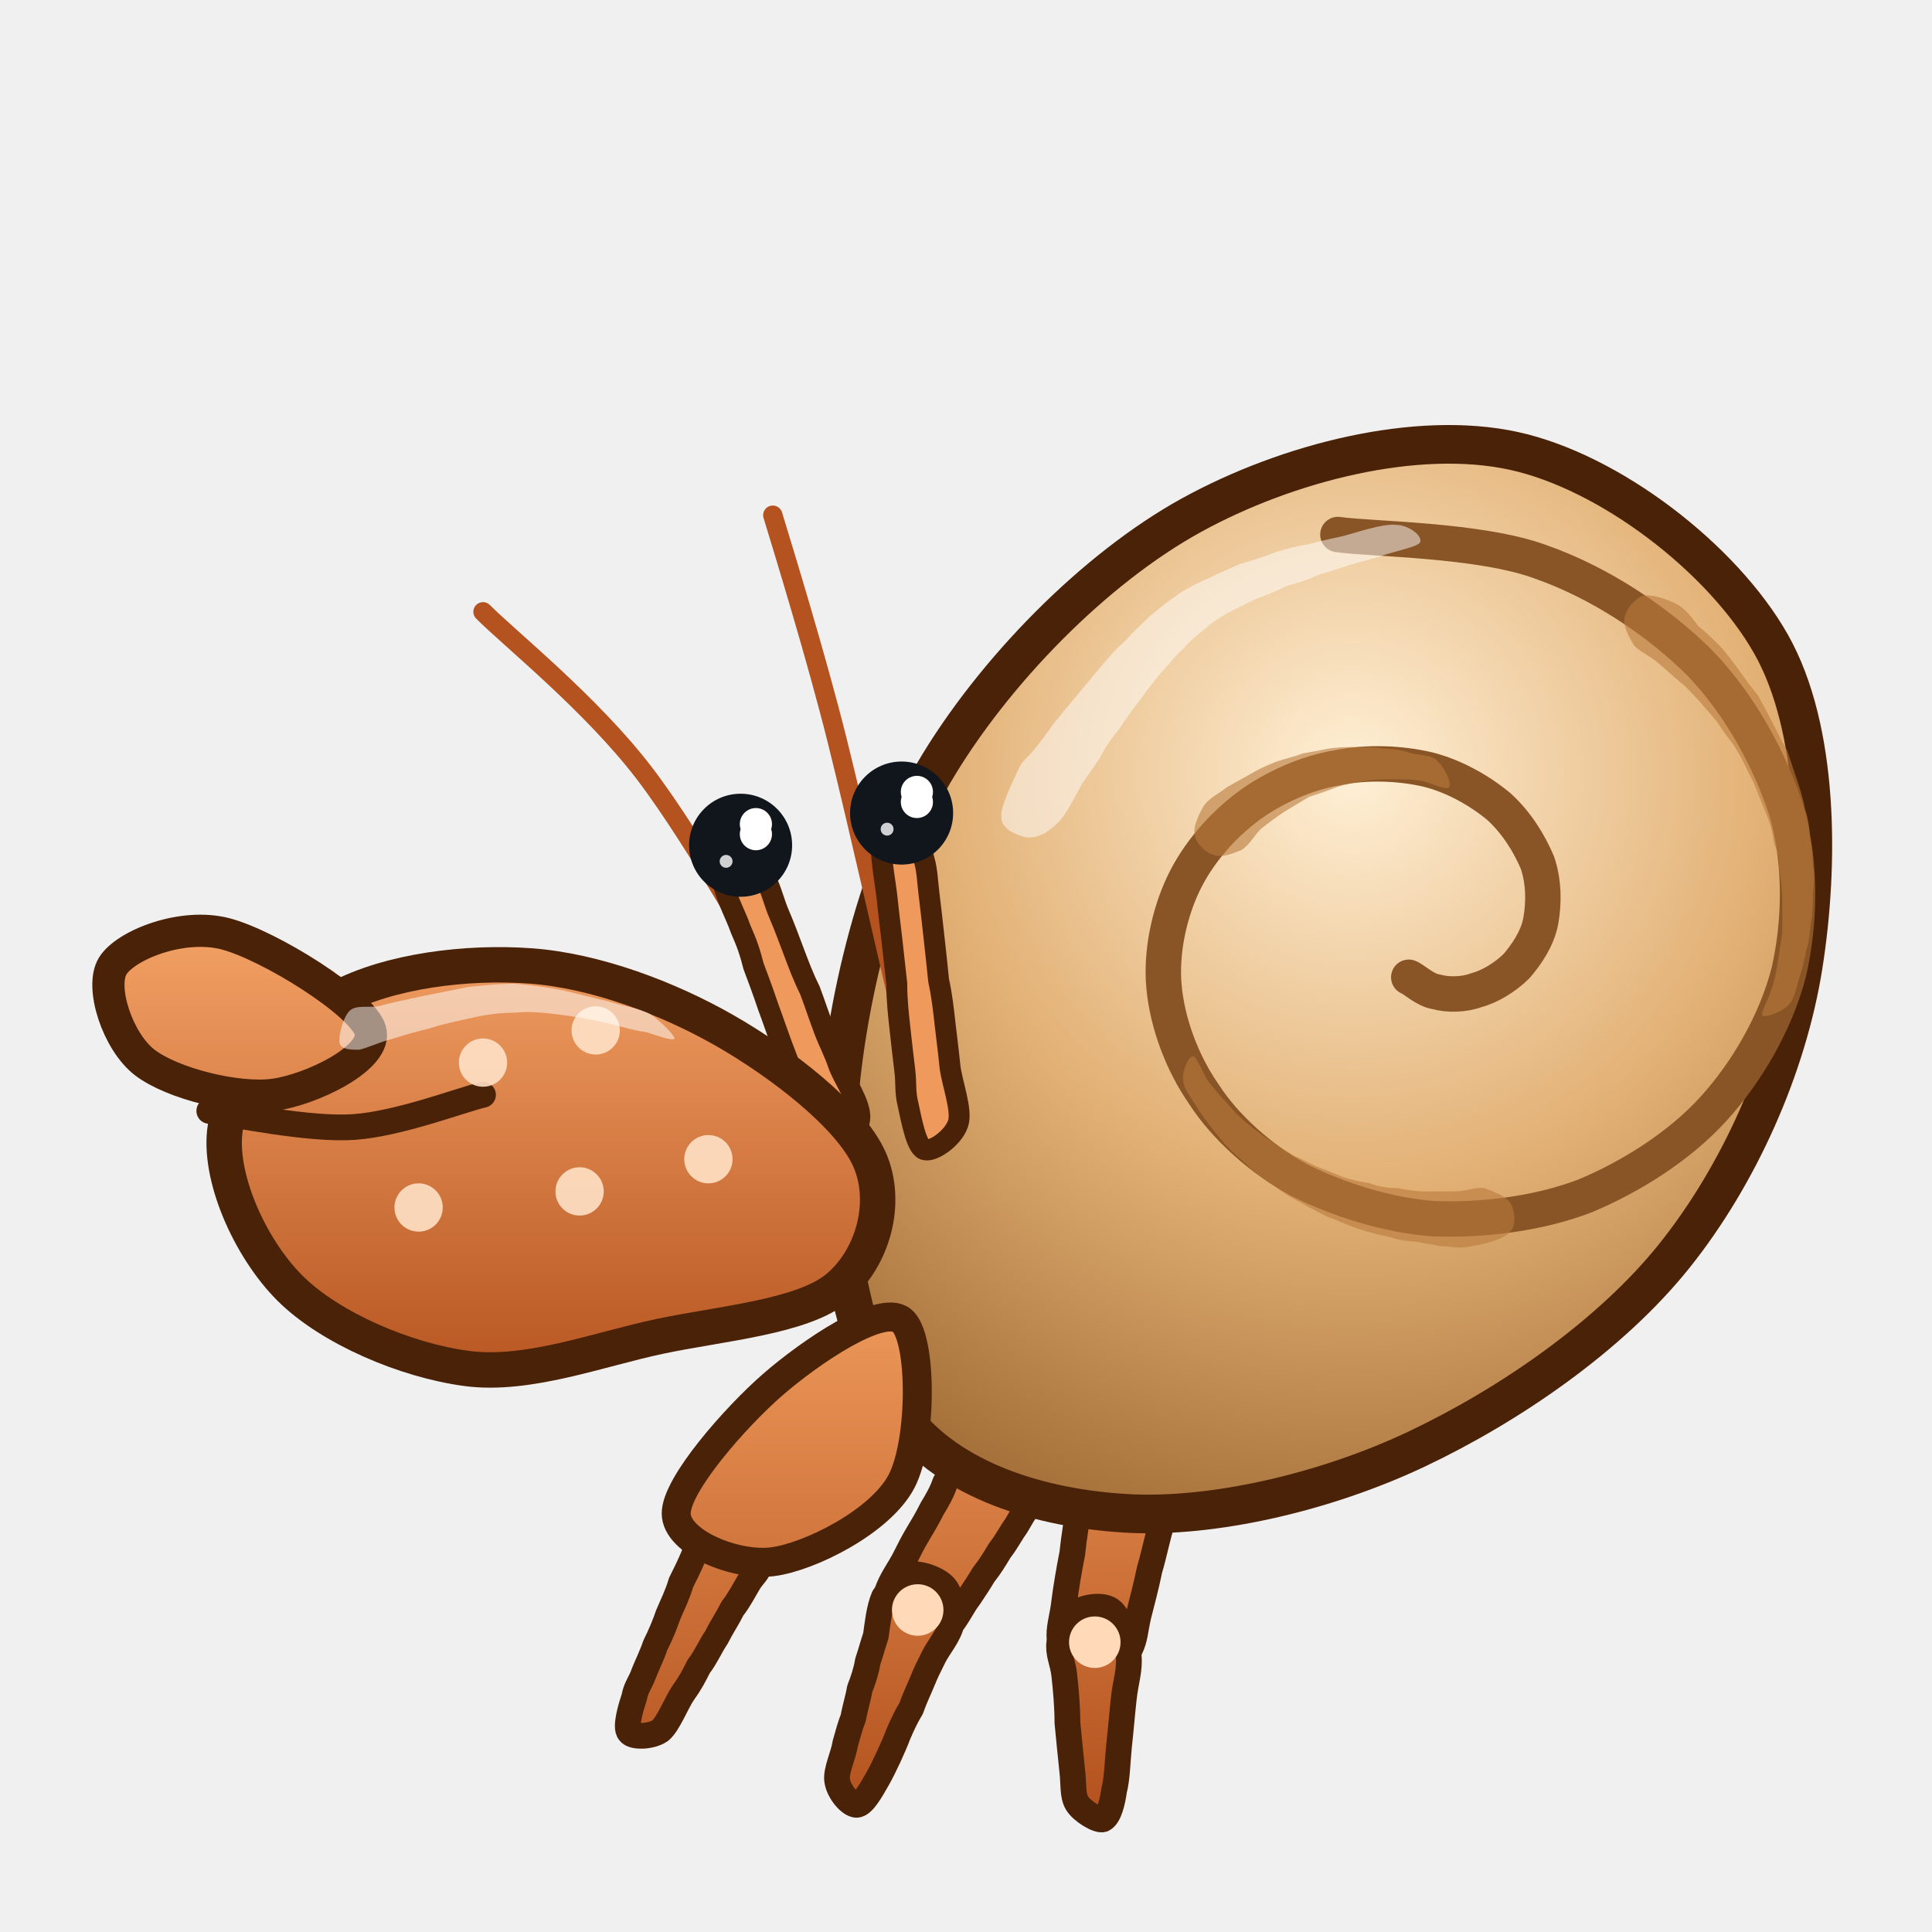
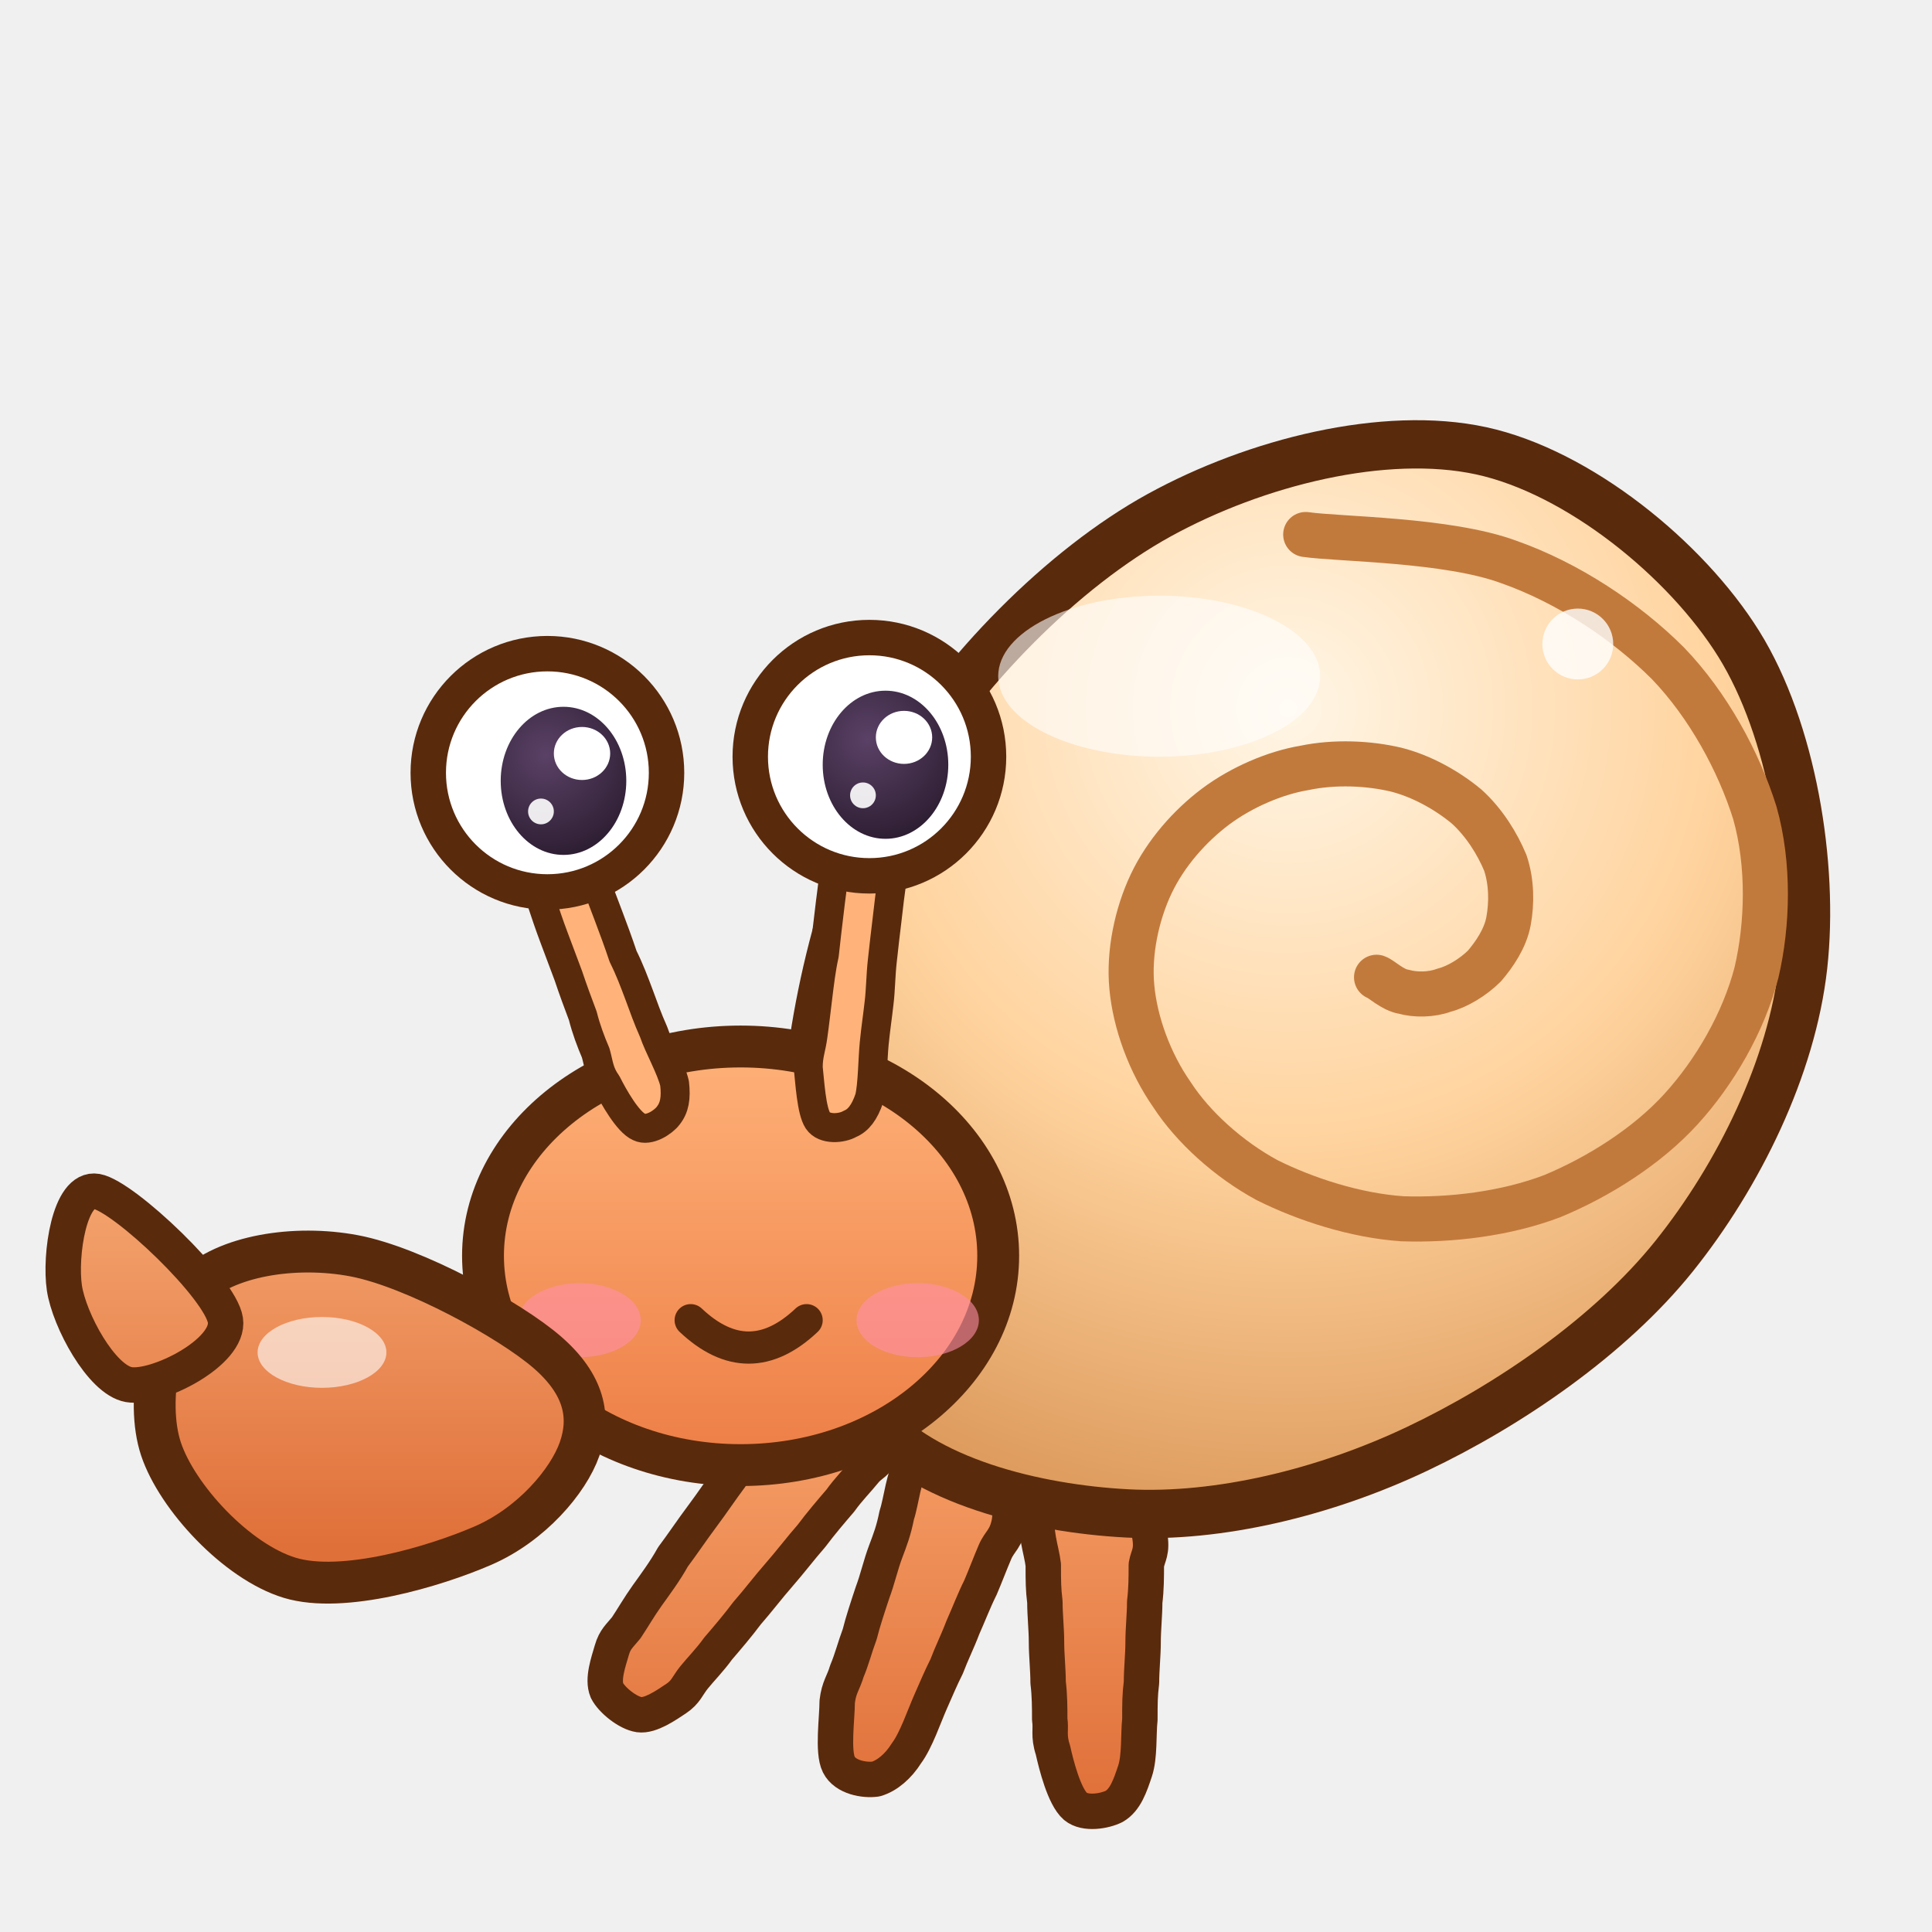
<svg xmlns="http://www.w3.org/2000/svg" viewBox="0 0 120 120" width="120" height="120">
  <defs>
-     <linearGradient id="crabg0" gradientUnits="userSpaceOnUse" x1="0" y1="80" x2="0" y2="112">
-       <stop offset="0" stop-color="#ef9a5c" />
-       <stop offset="1" stop-color="#b4531f" />
+     <linearGradient id="crabg0" gradientUnits="userSpaceOnUse" x1="0" y1="78" x2="0" y2="112">
+       <stop offset="0" stop-color="#ffb37a" />
+       <stop offset="1" stop-color="#e0703a" />
    </linearGradient>
-     <linearGradient id="crabg1" gradientUnits="userSpaceOnUse" x1="0" y1="80" x2="0" y2="112">
-       <stop offset="0" stop-color="#ef9a5c" />
-       <stop offset="1" stop-color="#b4531f" />
+     <linearGradient id="crabg1" gradientUnits="userSpaceOnUse" x1="0" y1="78" x2="0" y2="112">
+       <stop offset="0" stop-color="#ffb37a" />
+       <stop offset="1" stop-color="#e0703a" />
    </linearGradient>
-     <linearGradient id="crabg2" gradientUnits="userSpaceOnUse" x1="0" y1="80" x2="0" y2="112">
-       <stop offset="0" stop-color="#ef9a5c" />
-       <stop offset="1" stop-color="#b4531f" />
+     <linearGradient id="crabg2" gradientUnits="userSpaceOnUse" x1="0" y1="78" x2="0" y2="112">
+       <stop offset="0" stop-color="#ffb37a" />
+       <stop offset="1" stop-color="#e0703a" />
    </linearGradient>
-     <linearGradient id="crabg3" gradientUnits="userSpaceOnUse" x1="0" y1="80" x2="0" y2="112">
-       <stop offset="0" stop-color="#ef9a5c" />
-       <stop offset="1" stop-color="#b4531f" />
+     <radialGradient id="crabg3" gradientUnits="userSpaceOnUse" cx="80" cy="44" r="54">
+       <stop offset="0" stop-color="#fff6e6" />
+       <stop offset="0.5" stop-color="#ffd39e" />
+       <stop offset="1" stop-color="#d99354" />
+     </radialGradient>
+     <linearGradient id="crabg4" gradientUnits="userSpaceOnUse" x1="0" y1="64" x2="0" y2="92">
+       <stop offset="0" stop-color="#ffb37a" />
+       <stop offset="1" stop-color="#ec7c44" />
    </linearGradient>
-     <linearGradient id="crabg4" gradientUnits="userSpaceOnUse" x1="0" y1="80" x2="0" y2="112">
-       <stop offset="0" stop-color="#ef9a5c" />
-       <stop offset="1" stop-color="#b4531f" />
+     <linearGradient id="crabg5" gradientUnits="userSpaceOnUse" x1="0" y1="78" x2="0" y2="112">
+       <stop offset="0" stop-color="#ffb37a" />
+       <stop offset="1" stop-color="#e0703a" />
    </linearGradient>
-     <linearGradient id="crabg5" gradientUnits="userSpaceOnUse" x1="0" y1="80" x2="0" y2="112">
-       <stop offset="0" stop-color="#ef9a5c" />
-       <stop offset="1" stop-color="#b4531f" />
+     <linearGradient id="crabg6" gradientUnits="userSpaceOnUse" x1="0" y1="78" x2="0" y2="112">
+       <stop offset="0" stop-color="#ffb37a" />
+       <stop offset="1" stop-color="#e0703a" />
    </linearGradient>
-     <radialGradient id="crabg6" gradientUnits="userSpaceOnUse" cx="84" cy="48" r="52">
-       <stop offset="0" stop-color="#fff0d6" />
-       <stop offset="0.5" stop-color="#e2b074" />
-       <stop offset="1" stop-color="#9c6630" />
+     <radialGradient id="crabg7" gradientUnits="userSpaceOnUse" cx="33.9" cy="46.9" r="6.9">
+       <stop offset="0" stop-color="#5a4166" />
+       <stop offset="1" stop-color="#2a1b2e" />
    </radialGradient>
-     <linearGradient id="crabg7" gradientUnits="userSpaceOnUse" x1="0" y1="80" x2="0" y2="112">
-       <stop offset="0" stop-color="#ef9a5c" />
-       <stop offset="1" stop-color="#b4531f" />
+     <radialGradient id="crabg8" gradientUnits="userSpaceOnUse" cx="53.9" cy="45.9" r="6.9">
+       <stop offset="0" stop-color="#5a4166" />
+       <stop offset="1" stop-color="#2a1b2e" />
+     </radialGradient>
+     <linearGradient id="crabg9" gradientUnits="userSpaceOnUse" x1="0" y1="62" x2="0" y2="96">
+       <stop offset="0" stop-color="#ffbf8a" />
+       <stop offset="1" stop-color="#e0703a" />
    </linearGradient>
-     <linearGradient id="crabg8" gradientUnits="userSpaceOnUse" x1="0" y1="80" x2="0" y2="112">
-       <stop offset="0" stop-color="#ef9a5c" />
-       <stop offset="1" stop-color="#b4531f" />
-     </linearGradient>
-     <linearGradient id="crabg9" gradientUnits="userSpaceOnUse" x1="0" y1="80" x2="0" y2="112">
-       <stop offset="0" stop-color="#ef9a5c" />
-       <stop offset="1" stop-color="#b4531f" />
-     </linearGradient>
-     <linearGradient id="crabg10" gradientUnits="userSpaceOnUse" x1="0" y1="58" x2="0" y2="88">
-       <stop offset="0" stop-color="#f2a064" />
-       <stop offset="1" stop-color="#b24f1c" />
-     </linearGradient>
-     <linearGradient id="crabg11" gradientUnits="userSpaceOnUse" x1="0" y1="58" x2="0" y2="88">
-       <stop offset="0" stop-color="#f2a064" />
-       <stop offset="1" stop-color="#b24f1c" />
+     <linearGradient id="crabg10" gradientUnits="userSpaceOnUse" x1="0" y1="62" x2="0" y2="96">
+       <stop offset="0" stop-color="#ffbf8a" />
+       <stop offset="1" stop-color="#e0703a" />
    </linearGradient>
  </defs>
-   <path d="M54.2,84 C53.4,84.4 52.8,85.3 52.2,85.9 C51.7,86.4 51.3,86.8 50.8,87.2 C50.4,87.7 49.8,88.2 49.3,88.7 C48.8,89.1 48.3,89.6 47.8,90.1 C47.4,90.6 46.9,91 46.5,91.4 C46,91.8 45.8,91.9 45.3,92.6 C44.9,93.2 43.8,94.7 43.8,95.5 C43.8,96.2 44.7,96.9 45.3,97.1 C45.9,97.3 46.8,97 47.5,96.6 C48.2,96.3 49,95.4 49.6,94.9 C50.2,94.4 50.6,94.1 51.1,93.7 C51.6,93.2 52.1,92.8 52.7,92.3 C53.2,91.9 53.7,91.4 54.2,91 C54.8,90.6 55.3,90.1 55.7,89.8 C56.2,89.4 56.5,89.5 57,88.7 C57.4,88 58.7,86.3 58.7,85.4 C58.7,84.5 57.6,83.6 56.9,83.4 C56.1,83.1 54.9,83.5 54.2,84 Z" fill="url(#crabg0)" stroke="#4a2208" stroke-width="1.6" stroke-linecap="round" stroke-linejoin="round" />
-   <path d="M44,94 C43.6,94.6 43.3,95.9 43.1,96.6 C42.8,97.3 42.6,97.7 42.3,98.3 C42.1,99 41.8,99.6 41.5,100.3 C41.3,100.9 41,101.6 40.7,102.2 C40.5,102.8 40.2,103.4 40,103.9 C39.8,104.5 39.5,104.8 39.4,105.4 C39.2,106 38.8,107.3 39.1,107.6 C39.3,107.9 40.4,107.9 41,107.5 C41.5,107.1 42,105.8 42.4,105.2 C42.9,104.5 43.1,104.1 43.4,103.5 C43.8,103 44.1,102.3 44.5,101.7 C44.8,101.1 45.2,100.5 45.5,99.9 C45.9,99.4 46.2,98.8 46.5,98.3 C46.8,97.8 47.1,97.7 47.3,96.9 C47.6,96.2 48.1,94.5 47.8,93.8 C47.6,93.1 46.5,92.8 45.9,92.8 C45.2,92.8 44.5,93.4 44,94 Z" fill="url(#crabg1)" stroke="#4a2208" stroke-width="1.6" stroke-linecap="round" stroke-linejoin="round" />
-   <path d="M44.4,95 A1.6,1.6 0 1,0 47.6,95 A1.6,1.6 0 1,0 44.4,95 Z" fill="#ffd9b8" />
-   <path d="M60.6,88.6 C60.1,89.2 59.9,90.1 59.5,90.7 C59.2,91.3 59,91.6 58.7,92.1 C58.5,92.7 58.2,93.2 57.9,93.7 C57.6,94.3 57.3,94.8 57,95.3 C56.7,95.8 56.5,96.2 56.2,96.8 C55.9,97.4 55.3,98.2 55.1,98.9 C54.9,99.6 54.8,100.5 55.1,101.1 C55.4,101.6 56.3,102.2 57,102.2 C57.6,102.2 58.3,101.6 58.9,101.1 C59.4,100.6 59.8,99.7 60.2,99.2 C60.6,98.6 60.8,98.3 61.1,97.8 C61.5,97.3 61.8,96.8 62.1,96.3 C62.5,95.8 62.8,95.2 63.1,94.8 C63.4,94.3 63.6,93.9 64,93.4 C64.4,92.8 65.1,92.2 65.4,91.4 C65.6,90.6 65.8,89.4 65.4,88.7 C65,88 63.8,87.3 63,87.3 C62.3,87.2 61.2,88 60.6,88.6 Z" fill="url(#crabg2)" stroke="#4a2208" stroke-width="1.6" stroke-linecap="round" stroke-linejoin="round" />
-   <path d="M54.9,99.2 C54.6,99.9 54.5,100.9 54.4,101.6 C54.2,102.2 54.1,102.6 53.9,103.2 C53.8,103.8 53.6,104.4 53.4,104.9 C53.3,105.5 53.1,106.1 53,106.7 C52.8,107.2 52.7,107.6 52.5,108.3 C52.4,109 51.9,110 52,110.6 C52.1,111.3 52.8,112.1 53.2,112.1 C53.6,112.1 54.1,111.2 54.5,110.5 C54.9,109.8 55.5,108.5 55.8,107.7 C56.1,107 56.3,106.6 56.6,106.1 C56.8,105.5 57.1,104.9 57.3,104.4 C57.5,103.9 57.7,103.5 58,102.9 C58.3,102.3 59,101.5 59.1,100.8 C59.2,100 59.1,99.1 58.7,98.6 C58.3,98.1 57.2,97.7 56.6,97.8 C56,97.9 55.3,98.6 54.9,99.2 Z" fill="url(#crabg3)" stroke="#4a2208" stroke-width="1.6" stroke-linecap="round" stroke-linejoin="round" />
-   <path d="M55.4,100 A1.6,1.6 0 1,0 58.6,100 A1.6,1.6 0 1,0 55.4,100 Z" fill="#ffd9b8" />
-   <path d="M67.3,91.5 C67,92.1 67.2,92.7 67,93.5 C66.9,94.4 66.7,95.5 66.6,96.5 C66.4,97.5 66.2,98.7 66.1,99.5 C66,100.4 65.8,100.9 65.8,101.6 C65.9,102.3 66.1,103.2 66.5,103.7 C67,104.1 68.1,104.3 68.7,104.1 C69.3,103.9 69.8,103 70.2,102.4 C70.5,101.8 70.5,101.3 70.7,100.4 C70.9,99.6 71.2,98.5 71.4,97.5 C71.7,96.5 71.9,95.4 72.2,94.5 C72.4,93.7 72.8,93.3 72.7,92.5 C72.6,91.8 72.4,90.5 71.8,89.9 C71.2,89.4 69.9,89.1 69.1,89.4 C68.4,89.6 67.7,90.8 67.3,91.5 Z" fill="url(#crabg4)" stroke="#4a2208" stroke-width="1.6" stroke-linecap="round" stroke-linejoin="round" />
-   <path d="M65.8,102 C65.7,102.7 66,103.2 66.1,104 C66.2,104.9 66.3,106 66.3,107 C66.4,108 66.5,109.1 66.6,110 C66.7,110.8 66.6,111.5 66.9,112 C67.2,112.5 68.2,113.1 68.5,113 C68.9,112.8 69.1,111.9 69.2,111.2 C69.4,110.4 69.4,109.5 69.5,108.5 C69.6,107.6 69.7,106.4 69.8,105.5 C69.9,104.5 70.2,103.7 70.1,102.8 C69.9,101.9 69.6,100.6 69.1,100.1 C68.6,99.6 67.5,99.8 66.9,100.1 C66.4,100.4 65.9,101.3 65.8,102 Z" fill="url(#crabg5)" stroke="#4a2208" stroke-width="1.6" stroke-linecap="round" stroke-linejoin="round" />
-   <path d="M66.4,102 A1.6,1.6 0 1,0 69.6,102 A1.6,1.6 0 1,0 66.4,102 Z" fill="#ffd9b8" />
-   <path d="M56,88 C53,84 51.7,76.7 52,70 C52.3,63.3 54.3,54.3 58,48 C61.7,41.7 68,35.3 74,32 C80,28.7 88,26.7 94,28 C100,29.3 107,34.7 110,40 C113,45.3 113,53.7 112,60 C111,66.3 108,73 104,78 C100,83 93.7,87.3 88,90 C82.3,92.7 75.3,94.3 70,94 C64.7,93.7 59,92 56,88 Z" fill="url(#crabg6)" stroke="#4a2208" stroke-width="2.4" stroke-linecap="round" stroke-linejoin="round" />
-   <path d="M83.1,33.2 C85.2,33.5 91.9,33.5 95.7,34.9 C99.4,36.2 103,38.6 105.6,41.2 C108.1,43.8 110,47.3 111,50.5 C111.9,53.7 111.8,57.4 111.1,60.4 C110.3,63.5 108.5,66.6 106.4,68.9 C104.3,71.2 101.3,73.1 98.4,74.3 C95.5,75.4 92.1,75.8 89.1,75.7 C86.2,75.5 83.1,74.5 80.7,73.3 C78.3,72 76.1,70 74.8,68 C73.4,66 72.5,63.5 72.3,61.3 C72.1,59.2 72.6,56.8 73.5,54.9 C74.4,53 75.9,51.3 77.5,50.1 C79.1,48.9 81.2,48 83,47.7 C84.9,47.3 87,47.4 88.7,47.8 C90.3,48.2 91.9,49.1 93.1,50.1 C94.2,51.1 95,52.4 95.5,53.6 C95.9,54.8 95.9,56.1 95.7,57.2 C95.5,58.3 94.8,59.3 94.2,60 C93.5,60.7 92.5,61.3 91.7,61.5 C90.9,61.8 89.9,61.8 89.2,61.6 C88.5,61.5 87.8,60.8 87.5,60.7" fill="none" stroke="#8a5526" stroke-width="2.2" stroke-linecap="round" stroke-linejoin="round" />
-   <path d="M101.5,40.1 C101.9,40.5 102.4,40.7 102.9,41.1 C103.4,41.5 103.9,42 104.4,42.4 C104.9,42.8 105.2,43.2 105.6,43.6 C106,44.1 106.4,44.5 106.7,44.9 C107,45.4 107.4,45.9 107.7,46.3 C108,46.8 108.3,47.3 108.5,47.8 C108.8,48.3 109,48.8 109.2,49.3 C109.4,49.8 109.6,50.3 109.8,50.8 C110,51.3 110.1,51.8 110.2,52.4 C110.4,52.9 110.5,53.3 110.5,53.9 C110.6,54.5 110.7,55.3 110.7,55.9 C110.7,56.6 110.7,57.2 110.7,57.9 C110.6,58.6 110.5,59.3 110.4,59.9 C110.3,60.5 110.2,61 110,61.5 C109.9,62 109.3,62.9 109.5,63.1 C109.7,63.2 110.8,62.8 111.1,62.4 C111.5,62 111.6,61.2 111.8,60.6 C112,60 112.1,59.5 112.2,59 C112.4,58.4 112.4,57.8 112.5,57.2 C112.6,56.7 112.6,56.1 112.6,55.5 C112.7,54.9 112.7,54.3 112.6,53.7 C112.6,53.1 112.5,52.5 112.4,51.9 C112.4,51.4 112.3,50.8 112.1,50.2 C112,49.6 111.8,49 111.6,48.4 C111.4,47.8 111.2,47.2 111,46.6 C110.7,46.1 110.4,45.5 110.1,44.9 C109.8,44.3 109.5,43.8 109.2,43.2 C108.8,42.7 108.4,42.2 108,41.6 C107.6,41.1 107.2,40.5 106.8,40.1 C106.3,39.6 106,39.3 105.5,38.9 C105.1,38.4 104.7,37.8 104.1,37.5 C103.5,37.2 102.6,36.9 102.1,37 C101.6,37.1 101,37.8 100.9,38.4 C100.8,38.9 101.2,39.6 101.5,40.1 Z" fill="#b97a3c" fill-opacity="0.6" />
-   <path d="M92.2,73.8 C91.7,73.7 91,74 90.4,74 C89.8,74 89.1,74 88.5,74 C87.9,74 87.4,73.9 86.8,73.8 C86.2,73.8 85.6,73.7 85.1,73.5 C84.5,73.4 84,73.3 83.4,73.1 C82.9,72.9 82.4,72.7 81.9,72.5 C81.4,72.3 80.9,72 80.4,71.8 C79.9,71.5 79.5,71.3 79,70.9 C78.5,70.6 78,70.2 77.5,69.8 C77,69.4 76.6,69 76.2,68.5 C75.7,68 75.4,67.6 75,67.1 C74.7,66.6 74.3,65.6 74.1,65.6 C73.8,65.6 73.4,66.6 73.5,67.1 C73.5,67.6 74,68.2 74.3,68.7 C74.6,69.2 74.9,69.6 75.3,70.1 C75.6,70.5 76,71 76.4,71.4 C76.8,71.8 77.3,72.2 77.7,72.6 C78.2,73 78.7,73.4 79.2,73.7 C79.7,74.1 80.2,74.4 80.8,74.7 C81.3,75 81.9,75.3 82.5,75.6 C83.1,75.8 83.7,76.1 84.3,76.3 C84.9,76.5 85.6,76.7 86.2,76.8 C86.8,77 87.3,77.1 87.8,77.1 C88.4,77.2 88.9,77.3 89.5,77.4 C90.1,77.4 90.6,77.6 91.4,77.4 C92.1,77.3 93.4,77 93.8,76.5 C94.2,76.1 94.1,75.2 93.8,74.7 C93.5,74.3 92.8,74 92.2,73.8 Z" fill="#b97a3c" fill-opacity="0.6" />
-   <path d="M77.1,52.8 C77.6,52.5 77.9,51.9 78.3,51.5 C78.8,51.1 79.2,50.8 79.8,50.4 C80.3,50.1 80.8,49.8 81.3,49.5 C81.9,49.3 82.5,49.1 83,48.9 C83.6,48.7 84.2,48.6 84.8,48.5 C85.4,48.4 86,48.4 86.6,48.4 C87.1,48.4 87.7,48.4 88.3,48.5 C88.8,48.6 89.8,49.1 90,48.9 C90.2,48.7 89.7,47.6 89.3,47.3 C89,46.9 88.2,46.9 87.7,46.8 C87.1,46.6 86.6,46.5 86,46.5 C85.4,46.4 84.7,46.4 84.1,46.4 C83.6,46.4 83.1,46.4 82.5,46.5 C82,46.6 81.5,46.7 80.9,46.8 C80.4,47 79.9,47.1 79.3,47.3 C78.8,47.5 78.3,47.7 77.8,48 C77.3,48.3 76.7,48.6 76.2,48.9 C75.7,49.3 75.2,49.5 74.8,50 C74.5,50.5 74.1,51.3 74.2,51.8 C74.2,52.3 74.9,53 75.4,53.1 C75.9,53.3 76.6,53 77.1,52.8 Z" fill="#b97a3c" fill-opacity="0.6" />
-   <path d="M65.6,51.2 C66.2,50.7 66.8,49.4 67.2,48.7 C67.6,48.1 67.9,47.7 68.3,47.1 C68.6,46.5 69,45.9 69.5,45.3 C69.9,44.7 70.3,44.1 70.8,43.5 C71.2,42.9 71.7,42.3 72.1,41.8 C72.6,41.3 73,40.7 73.5,40.3 C73.9,39.8 74.3,39.5 74.8,39.1 C75.2,38.7 75.7,38.4 76.2,38.1 C76.8,37.8 77.4,37.5 78,37.2 C78.6,37 79.3,36.7 79.9,36.4 C80.6,36.2 81.3,36 81.9,35.7 C82.6,35.5 83.2,35.3 83.8,35.1 C84.5,34.9 84.9,34.8 85.6,34.6 C86.3,34.3 88,34 88.2,33.7 C88.4,33.3 87.5,32.6 86.7,32.6 C85.9,32.5 84.2,33.1 83.4,33.3 C82.5,33.5 82,33.6 81.3,33.8 C80.6,33.9 79.9,34.1 79.2,34.3 C78.5,34.6 77.8,34.8 77.1,35 C76.4,35.3 75.7,35.6 75.1,35.9 C74.4,36.2 73.8,36.5 73.2,36.9 C72.6,37.3 72.1,37.7 71.5,38.2 C71,38.7 70.4,39.2 69.9,39.8 C69.3,40.3 68.8,40.9 68.3,41.5 C67.8,42.1 67.3,42.7 66.8,43.3 C66.3,43.9 65.8,44.5 65.4,45 C65,45.6 64.6,46.1 64.2,46.6 C63.8,47.1 63.5,47.2 63.2,47.9 C62.9,48.6 62.1,50.1 62.2,50.8 C62.2,51.5 63.2,51.9 63.7,52 C64.3,52.1 65,51.8 65.6,51.2 Z" fill="#ffffff" fill-opacity="0.5" />
-   <path d="M50,64 C48.3,61.3 43.3,52.3 40,48 C36.7,43.7 31.7,39.7 30,38" fill="none" stroke="#b4531f" stroke-width="1.2" stroke-linecap="round" stroke-linejoin="round" />
-   <path d="M56,63 C55.3,60.2 53.3,51.2 52,46 C50.7,40.8 48.7,34.3 48,32" fill="none" stroke="#b4531f" stroke-width="1.2" stroke-linecap="round" stroke-linejoin="round" />
-   <path d="M53.4,69.5 C53.5,68.6 52.5,67.2 52.1,66.2 C51.8,65.3 51.5,64.8 51.2,64 C50.9,63.2 50.6,62.3 50.3,61.5 C49.9,60.7 49.6,59.9 49.3,59.1 C49,58.3 48.7,57.5 48.4,56.8 C48.1,56.1 48,55.6 47.7,54.9 C47.3,54.2 46.7,52.9 46.2,52.8 C45.7,52.7 44.9,53.6 44.9,54.4 C44.8,55.2 45.7,56.8 46,57.7 C46.4,58.6 46.6,59.2 46.8,60 C47.1,60.8 47.4,61.6 47.7,62.5 C48,63.3 48.3,64.2 48.6,65 C48.9,65.8 49.2,66.5 49.4,67.3 C49.7,68 49.7,68.5 50.1,69.2 C50.5,69.9 51.2,71.4 51.8,71.5 C52.3,71.5 53.3,70.3 53.4,69.5 Z" fill="url(#crabg7)" stroke="#4a2208" stroke-width="1.3" stroke-linecap="round" stroke-linejoin="round" />
-   <path d="M42.8,52.5 A3.2,3.2 0 1,0 49.2,52.5 A3.2,3.2 0 1,0 42.8,52.5 Z" fill="#10161c" />
-   <path d="M46,51.5 A1,1 0 1,0 47.9,51.5 A1,1 0 1,0 46,51.5 Z" fill="#ffffff" />
-   <path d="M44.7,53.5 A0.4,0.4 0 1,0 45.5,53.5 A0.4,0.4 0 1,0 44.7,53.5 Z" fill="#ffffff" fill-opacity="0.8" />
-   <path d="M59.5,69.8 C59.8,69 59.1,67.2 59,66.2 C58.9,65.2 58.8,64.5 58.7,63.6 C58.6,62.7 58.5,61.8 58.3,60.9 C58.2,59.9 58.1,59 58,58.1 C57.9,57.2 57.8,56.3 57.7,55.5 C57.6,54.7 57.6,54.1 57.4,53.4 C57.2,52.6 56.9,51.1 56.5,50.9 C56,50.7 55,51.3 54.8,52.1 C54.6,52.9 55,54.8 55.1,55.8 C55.2,56.8 55.3,57.5 55.4,58.4 C55.5,59.3 55.6,60.2 55.7,61.1 C55.7,62.1 55.8,63 55.9,63.9 C56,64.8 56.1,65.7 56.2,66.5 C56.3,67.3 56.2,67.8 56.4,68.6 C56.6,69.5 56.9,71.2 57.4,71.4 C57.9,71.6 59.2,70.7 59.5,69.8 Z" fill="url(#crabg8)" stroke="#4a2208" stroke-width="1.3" stroke-linecap="round" stroke-linejoin="round" />
-   <path d="M52.8,50.5 A3.2,3.2 0 1,0 59.2,50.5 A3.2,3.2 0 1,0 52.8,50.5 Z" fill="#10161c" />
-   <path d="M56,49.5 A1,1 0 1,0 57.9,49.5 A1,1 0 1,0 56,49.5 Z" fill="#ffffff" />
-   <path d="M54.7,51.5 A0.4,0.4 0 1,0 55.5,51.5 A0.4,0.4 0 1,0 54.7,51.5 Z" fill="#ffffff" fill-opacity="0.8" />
-   <path d="M56,82 C54.7,81 50.3,84 48,86 C45.7,88 42,92.2 42,94 C42,95.8 45.7,97.3 48,97 C50.3,96.7 54.7,94.5 56,92 C57.3,89.5 57.3,83 56,82 Z" fill="url(#crabg9)" stroke="#4a2208" stroke-width="1.8" stroke-linecap="round" stroke-linejoin="round" />
-   <path d="M54,72 C52.8,69.3 48.5,66 45,64 C41.5,62 37,60.3 33,60 C29,59.7 24.2,60.3 21,62 C17.8,63.7 14.5,67 14,70 C13.5,73 15.5,77.5 18,80 C20.5,82.5 25.2,84.5 29,85 C32.8,85.5 37.2,83.8 41,83 C44.8,82.2 49.8,81.8 52,80 C54.2,78.2 55.2,74.7 54,72 Z" fill="url(#crabg10)" stroke="#4a2208" stroke-width="2.2" stroke-linecap="round" stroke-linejoin="round" />
-   <path d="M23,64 C22.5,62.3 16.7,58.7 14,58 C11.3,57.3 7.8,58.7 7,60 C6.2,61.3 7.3,64.7 9,66 C10.7,67.3 14.7,68.3 17,68 C19.3,67.7 23.5,65.7 23,64 Z" fill="url(#crabg11)" stroke="#4a2208" stroke-width="2" stroke-linecap="round" stroke-linejoin="round" />
-   <path d="M13,69 C14.5,69.2 19.2,70.2 22,70 C24.8,69.8 28.7,68.3 30,68" fill="none" stroke="#4a2208" stroke-width="1.6" stroke-linecap="round" stroke-linejoin="round" />
-   <path d="M28.5,66 A1.5,1.5 0 1,0 31.5,66 A1.5,1.5 0 1,0 28.5,66 Z" fill="#ffe1c6" fill-opacity="0.9" />
-   <path d="M35.5,64 A1.5,1.5 0 1,0 38.5,64 A1.5,1.5 0 1,0 35.5,64 Z" fill="#ffe1c6" fill-opacity="0.9" />
-   <path d="M24.5,75 A1.5,1.5 0 1,0 27.5,75 A1.5,1.5 0 1,0 24.5,75 Z" fill="#ffe1c6" fill-opacity="0.9" />
-   <path d="M34.5,74 A1.5,1.5 0 1,0 37.5,74 A1.5,1.5 0 1,0 34.5,74 Z" fill="#ffe1c6" fill-opacity="0.9" />
-   <path d="M42.5,72 A1.5,1.5 0 1,0 45.5,72 A1.5,1.5 0 1,0 42.5,72 Z" fill="#ffe1c6" fill-opacity="0.9" />
-   <path d="M22.3,65.2 C22.8,65.1 23.4,64.8 24.1,64.6 C24.8,64.4 25.7,64.1 26.6,63.9 C27.5,63.6 28.5,63.4 29.4,63.2 C30.3,63 31.1,62.9 32,62.9 C32.9,62.8 33.7,62.9 34.6,63 C35.5,63.1 36.6,63.3 37.5,63.5 C38.4,63.7 39.3,64 40.1,64.1 C40.8,64.3 41.8,64.7 41.9,64.5 C41.9,64.3 41,63.4 40.4,63 C39.7,62.6 38.7,62.5 37.8,62.2 C36.9,62 35.8,61.7 34.9,61.5 C33.9,61.3 33,61.2 32,61.1 C31,61.1 30.1,61.2 29.1,61.3 C28.1,61.5 27.1,61.7 26.1,61.9 C25.2,62.1 24.2,62.3 23.5,62.5 C22.8,62.6 22.1,62.4 21.7,62.8 C21.3,63.2 21,64.4 21.1,64.8 C21.2,65.2 21.8,65.2 22.3,65.2 Z" fill="#ffffff" fill-opacity="0.5" />
+   <path d="M49.2,85.9 C48.5,86.4 48.7,86.8 48.3,87.3 C47.9,87.9 47.5,88.6 47,89.3 C46.5,90 45.9,90.8 45.4,91.7 C44.8,92.5 44.2,93.4 43.6,94.2 C43,95 42.4,95.9 41.8,96.7 C41.3,97.6 40.7,98.4 40.2,99.1 C39.7,99.8 39.3,100.5 38.9,101.1 C38.5,101.6 38.2,101.8 38,102.5 C37.8,103.2 37.4,104.3 37.7,105 C38,105.6 39,106.4 39.7,106.5 C40.4,106.6 41.4,105.9 42,105.5 C42.6,105.1 42.7,104.7 43.1,104.2 C43.5,103.7 44.1,103.1 44.6,102.4 C45.2,101.7 45.8,101 46.4,100.2 C47.1,99.4 47.7,98.6 48.4,97.8 C49.1,97 49.7,96.2 50.4,95.4 C51,94.6 51.6,93.9 52.2,93.2 C52.7,92.5 53.3,91.9 53.7,91.4 C54.1,90.9 54.5,90.9 54.8,90.1 C55.1,89.3 55.6,87.6 55.2,86.6 C54.8,85.7 53.4,84.6 52.4,84.5 C51.4,84.4 49.9,85.4 49.2,85.9 Z" fill="url(#crabg0)" stroke="#5a2a0c" stroke-width="2.2" stroke-linecap="round" stroke-linejoin="round" />
+   <path d="M56.7,90.8 C56.1,91.7 56,93.2 55.7,94.1 C55.5,95.1 55.3,95.6 55,96.4 C54.7,97.2 54.5,98.1 54.2,98.9 C53.9,99.8 53.6,100.7 53.4,101.5 C53.1,102.3 52.9,103.1 52.6,103.8 C52.4,104.5 52.1,104.8 52,105.7 C52,106.7 51.7,108.8 52.1,109.6 C52.5,110.4 53.7,110.6 54.4,110.5 C55.1,110.3 55.8,109.7 56.3,108.9 C56.9,108.1 57.4,106.6 57.8,105.7 C58.2,104.8 58.4,104.3 58.8,103.5 C59.1,102.7 59.5,101.9 59.8,101.1 C60.2,100.2 60.5,99.4 60.9,98.6 C61.2,97.9 61.5,97.1 61.8,96.4 C62.1,95.7 62.5,95.6 62.7,94.5 C62.8,93.4 63.2,90.8 62.7,89.8 C62.2,88.8 60.4,88.4 59.4,88.5 C58.4,88.7 57.3,89.8 56.7,90.8 Z" fill="url(#crabg1)" stroke="#5a2a0c" stroke-width="2.2" stroke-linecap="round" stroke-linejoin="round" />
+   <path d="M64.5,94 C64.2,95 64.7,96.3 64.8,97.2 C64.8,98.2 64.8,98.7 64.9,99.5 C64.9,100.3 65,101.2 65,102 C65,102.8 65.1,103.7 65.1,104.5 C65.2,105.3 65.2,106.1 65.2,106.8 C65.3,107.4 65.1,107.8 65.4,108.7 C65.6,109.6 66.1,111.6 66.8,112.2 C67.4,112.7 68.6,112.5 69.2,112.2 C69.9,111.8 70.2,110.9 70.5,110 C70.8,109.1 70.7,107.7 70.8,106.8 C70.8,105.8 70.8,105.3 70.9,104.5 C70.9,103.7 71,102.8 71,102 C71,101.2 71.1,100.3 71.1,99.5 C71.2,98.7 71.2,97.9 71.2,97.2 C71.3,96.6 71.6,96.4 71.4,95.3 C71.1,94.3 70.6,91.7 69.8,91 C68.9,90.2 67.1,90.5 66.2,91 C65.4,91.5 64.8,93 64.5,94 Z" fill="url(#crabg2)" stroke="#5a2a0c" stroke-width="2.2" stroke-linecap="round" stroke-linejoin="round" />
+   <path d="M54,88 C50.7,84 49.7,76.7 50,70 C50.3,63.3 52.3,54.3 56,48 C59.7,41.7 66,35.3 72,32 C78,28.7 86,26.7 92,28 C98,29.3 104.7,34.7 108,40 C111.3,45.3 112.7,53.7 112,60 C111.3,66.3 108,73 104,78 C100,83 93.7,87.3 88,90 C82.3,92.7 75.7,94.3 70,94 C64.3,93.7 57.3,92 54,88 Z" fill="url(#crabg3)" stroke="#5a2a0c" stroke-width="3" stroke-linecap="round" stroke-linejoin="round" />
+   <path d="M81.1,33.2 C83.2,33.5 89.9,33.5 93.7,34.9 C97.4,36.2 101,38.6 103.6,41.2 C106.1,43.8 108,47.3 109,50.5 C109.9,53.7 109.8,57.4 109.1,60.4 C108.3,63.5 106.5,66.6 104.4,68.9 C102.3,71.2 99.3,73.1 96.4,74.3 C93.5,75.4 90.1,75.8 87.1,75.7 C84.2,75.5 81.1,74.5 78.7,73.3 C76.3,72 74.1,70 72.8,68 C71.4,66 70.5,63.5 70.3,61.3 C70.1,59.2 70.6,56.8 71.5,54.9 C72.4,53 73.9,51.3 75.5,50.1 C77.1,48.9 79.2,48 81,47.7 C82.9,47.3 85,47.4 86.7,47.8 C88.3,48.2 89.9,49.1 91.1,50.1 C92.2,51.1 93,52.4 93.5,53.6 C93.9,54.8 93.9,56.1 93.7,57.2 C93.5,58.3 92.8,59.3 92.2,60 C91.5,60.7 90.5,61.3 89.7,61.5 C88.9,61.8 87.9,61.8 87.2,61.6 C86.5,61.5 85.8,60.8 85.5,60.7" fill="none" stroke="#c27a3c" stroke-width="2.8" stroke-linecap="round" stroke-linejoin="round" />
+   <path d="M62,42 A10,5 0 1,0 82,42 A10,5 0 1,0 62,42 Z" fill="#ffffff" fill-opacity="0.6" />
+   <path d="M95.8,40 A2.2,2.2 0 1,0 100.2,40 A2.2,2.2 0 1,0 95.8,40 Z" fill="#ffffff" fill-opacity="0.8" />
+   <path d="M30,78 A16,13 0 1,0 62,78 A16,13 0 1,0 30,78 Z" fill="url(#crabg4)" stroke="#5a2a0c" stroke-width="2.6" stroke-linecap="round" stroke-linejoin="round" />
+   <path d="M41.9,67.3 C41.7,66.4 40.9,65 40.6,64.1 C40.2,63.2 40,62.6 39.7,61.8 C39.4,61 39.1,60.2 38.7,59.4 C38.4,58.5 38.1,57.7 37.8,56.9 C37.5,56.1 37.2,55.3 36.9,54.6 C36.6,53.9 36.6,53.5 36.1,52.7 C35.7,52 34.9,50.6 34.3,50.3 C33.7,50 33,50.5 32.7,50.9 C32.4,51.3 32.3,51.8 32.4,52.6 C32.6,53.4 33.2,54.9 33.6,55.9 C33.9,56.8 34.1,57.4 34.4,58.2 C34.7,59 35,59.8 35.3,60.6 C35.6,61.5 35.9,62.3 36.2,63.1 C36.4,63.9 36.7,64.7 37,65.4 C37.2,66.1 37.2,66.6 37.7,67.3 C38.1,68.1 39,69.7 39.7,70 C40.3,70.3 41.2,69.7 41.5,69.3 C41.9,68.8 42,68.2 41.9,67.3 Z" fill="url(#crabg5)" stroke="#5a2a0c" stroke-width="1.8" stroke-linecap="round" stroke-linejoin="round" />
+   <path d="M54,68.2 C54.2,67.4 54.2,65.8 54.3,64.8 C54.4,63.8 54.5,63.2 54.6,62.3 C54.7,61.5 54.7,60.6 54.8,59.7 C54.9,58.8 55,57.9 55.1,57.1 C55.2,56.2 55.3,55.4 55.4,54.7 C55.4,53.9 55.6,53.5 55.6,52.6 C55.5,51.8 55.4,50.2 55,49.6 C54.6,49.1 53.8,49.2 53.3,49.4 C52.9,49.6 52.6,50 52.3,50.8 C52.1,51.6 52,53.3 51.8,54.2 C51.7,55.2 51.6,55.8 51.5,56.7 C51.4,57.5 51.3,58.4 51.2,59.3 C51,60.2 50.9,61.1 50.8,61.9 C50.7,62.7 50.6,63.6 50.5,64.3 C50.4,65.1 50.2,65.5 50.2,66.3 C50.3,67.2 50.4,69 50.8,69.6 C51.2,70.2 52.3,70.1 52.8,69.8 C53.3,69.6 53.7,69.1 54,68.2 Z" fill="url(#crabg6)" stroke="#5a2a0c" stroke-width="1.8" stroke-linecap="round" stroke-linejoin="round" />
+   <path d="M26.6,48 A7.4,7.4 0 1,0 41.4,48 A7.4,7.4 0 1,0 26.6,48 Z" fill="#ffffff" stroke="#5a2a0c" stroke-width="2.2" stroke-linecap="round" stroke-linejoin="round" />
+   <path d="M31.1,48.5 A3.9,4.6 0 1,0 38.9,48.5 A3.9,4.6 0 1,0 31.1,48.5 Z" fill="url(#crabg7)" />
+   <path d="M34.4,46.8 A1.7,1.6 0 1,0 37.9,46.8 A1.7,1.6 0 1,0 34.4,46.8 Z" fill="#ffffff" />
+   <path d="M32.8,50.4 A0.8,0.8 0 1,0 34.4,50.4 A0.8,0.8 0 1,0 32.8,50.4 Z" fill="#ffffff" fill-opacity="0.9" />
+   <path d="M46.6,47 A7.4,7.4 0 1,0 61.4,47 A7.4,7.4 0 1,0 46.6,47 Z" fill="#ffffff" stroke="#5a2a0c" stroke-width="2.2" stroke-linecap="round" stroke-linejoin="round" />
+   <path d="M51.1,47.5 A3.9,4.6 0 1,0 58.9,47.5 A3.9,4.6 0 1,0 51.1,47.5 Z" fill="url(#crabg8)" />
+   <path d="M54.4,45.8 A1.7,1.6 0 1,0 57.9,45.8 A1.7,1.6 0 1,0 54.4,45.8 Z" fill="#ffffff" />
+   <path d="M52.8,49.4 A0.8,0.8 0 1,0 54.4,49.4 A0.8,0.8 0 1,0 52.8,49.4 Z" fill="#ffffff" fill-opacity="0.9" />
+   <path d="M32.2,82 A3.8,2.3 0 1,0 39.8,82 A3.8,2.3 0 1,0 32.2,82 Z" fill="#ff8fa8" fill-opacity="0.6" />
+   <path d="M53.2,82 A3.8,2.3 0 1,0 60.8,82 A3.8,2.3 0 1,0 53.2,82 Z" fill="#ff8fa8" fill-opacity="0.6" />
+   <path d="M42.9,82 Q46.5,85.4 50.1,82" fill="none" stroke="#5a2a0c" stroke-width="2" stroke-linecap="round" stroke-linejoin="round" />
+   <path d="M34,84 C31.7,82 25.7,78.7 22,78 C18.3,77.3 14,78 12,80 C10,82 9,87 10,90 C11,93 14.7,97 18,98 C21.3,99 27,97.3 30,96 C33,94.7 35.3,92 36,90 C36.7,88 36.3,86 34,84 Z" fill="url(#crabg9)" stroke="#5a2a0c" stroke-width="2.6" stroke-linecap="round" stroke-linejoin="round" />
+   <path d="M14,82 C13.7,80 7.7,74.3 6,74 C4.3,73.7 3.7,78 4,80 C4.3,82 6.3,85.7 8,86 C9.7,86.3 14.3,84 14,82 Z" fill="url(#crabg10)" stroke="#5a2a0c" stroke-width="2.2" stroke-linecap="round" stroke-linejoin="round" />
+   <path d="M16,84 A4,2.2 0 1,0 24,84 A4,2.2 0 1,0 16,84 Z" fill="#ffffff" fill-opacity="0.6" />
</svg>
